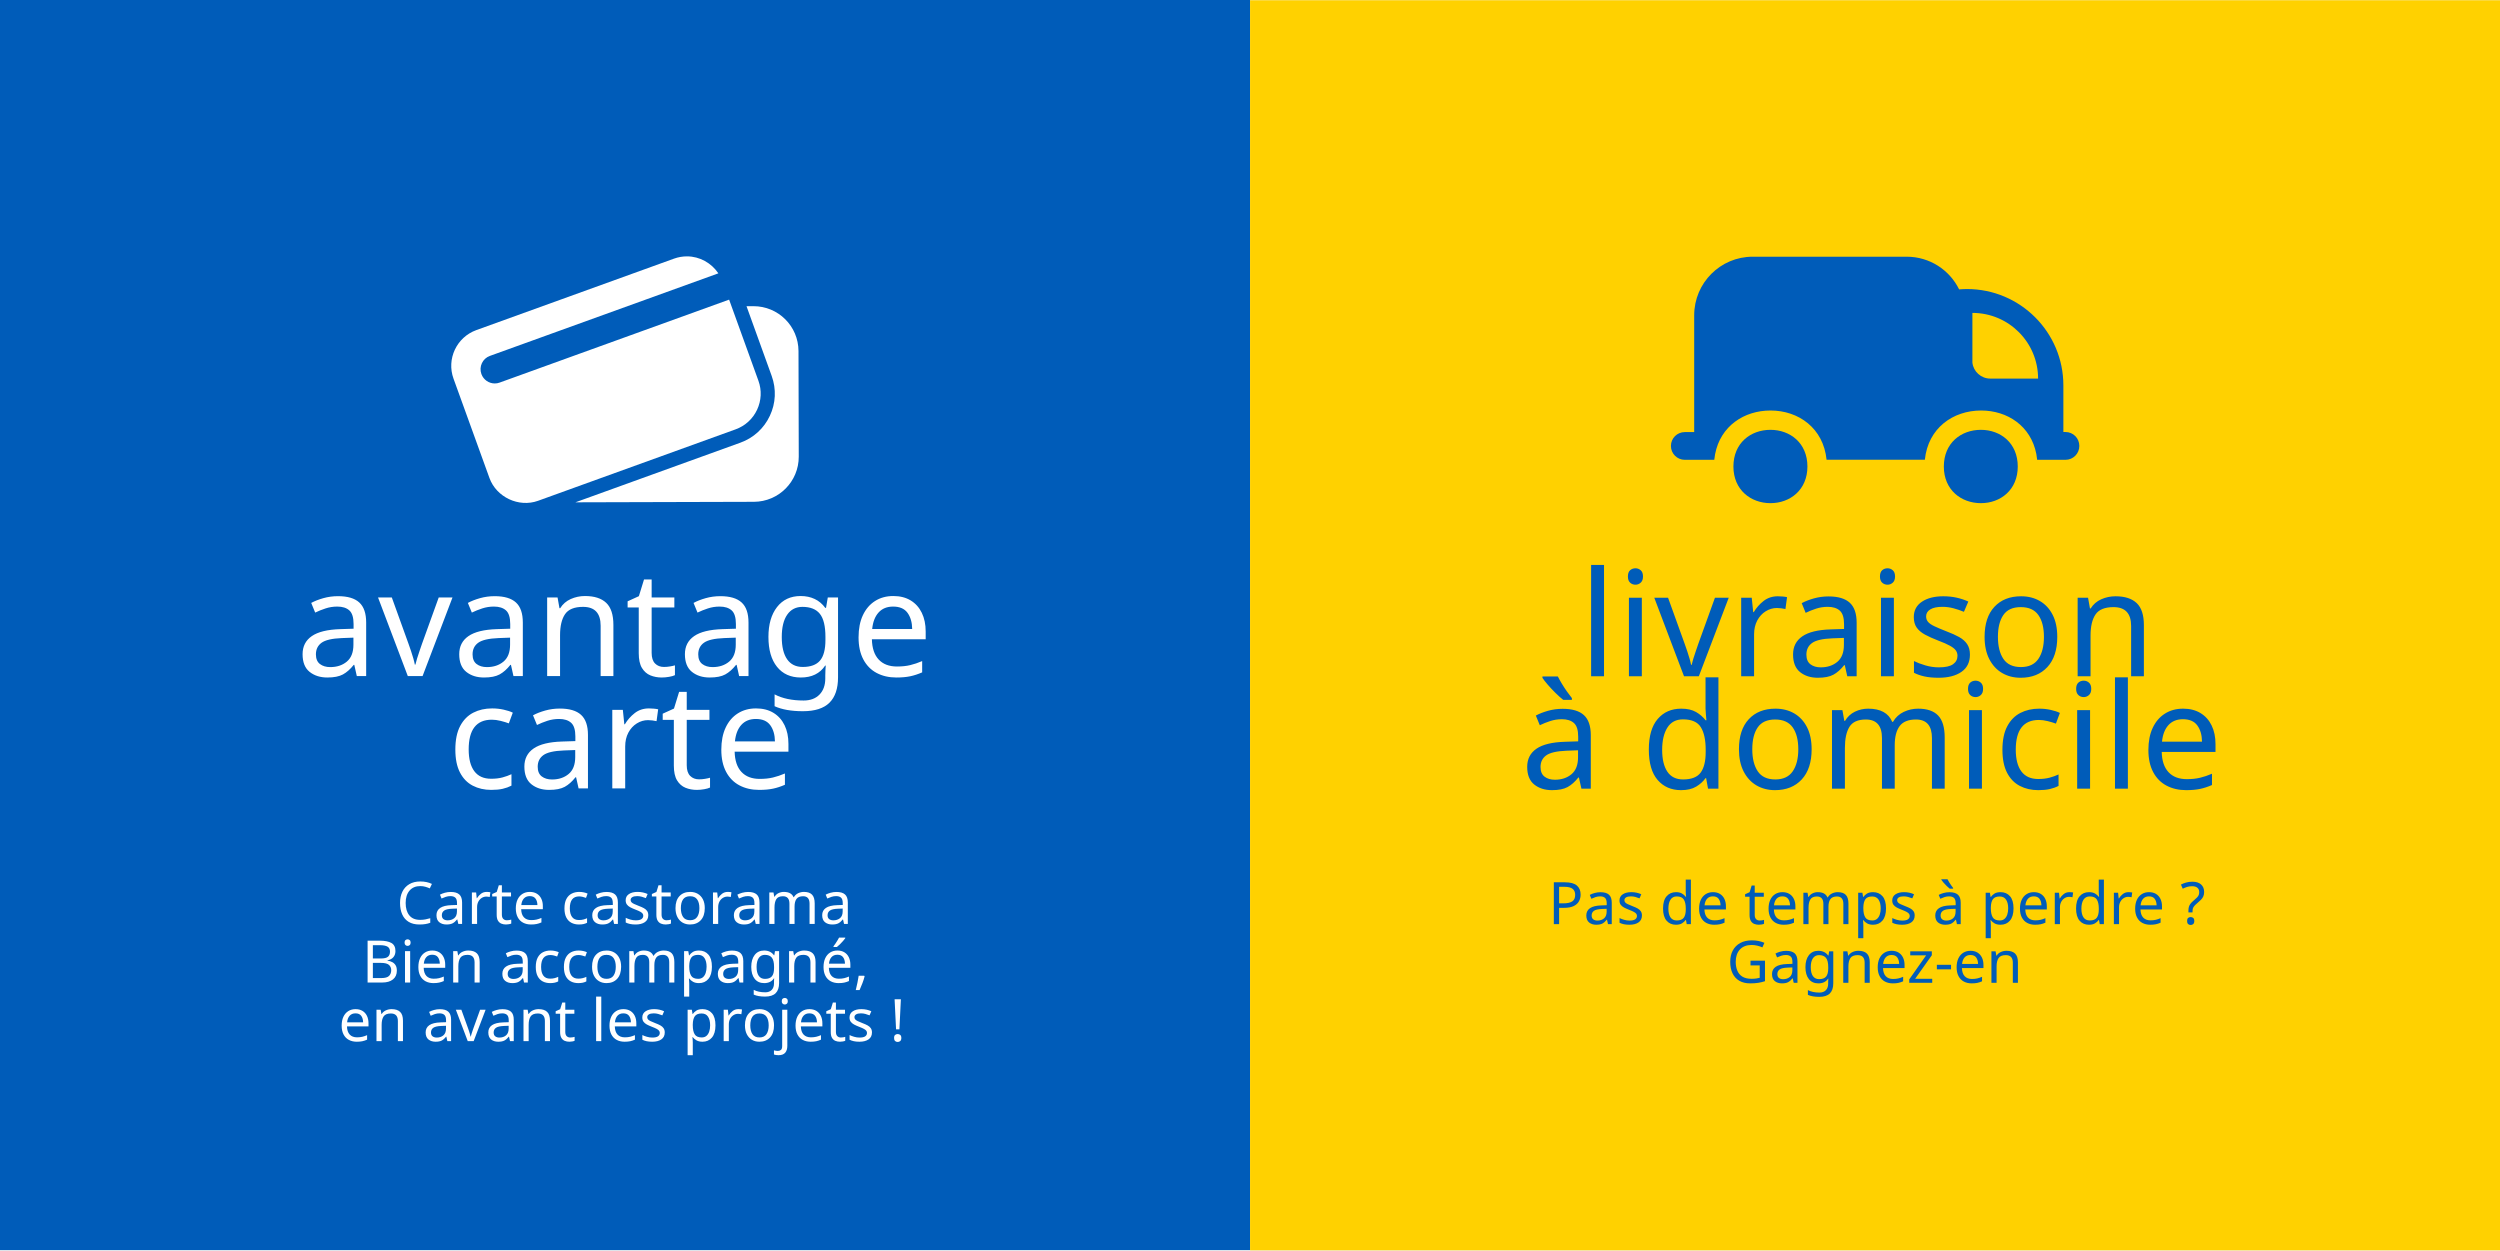
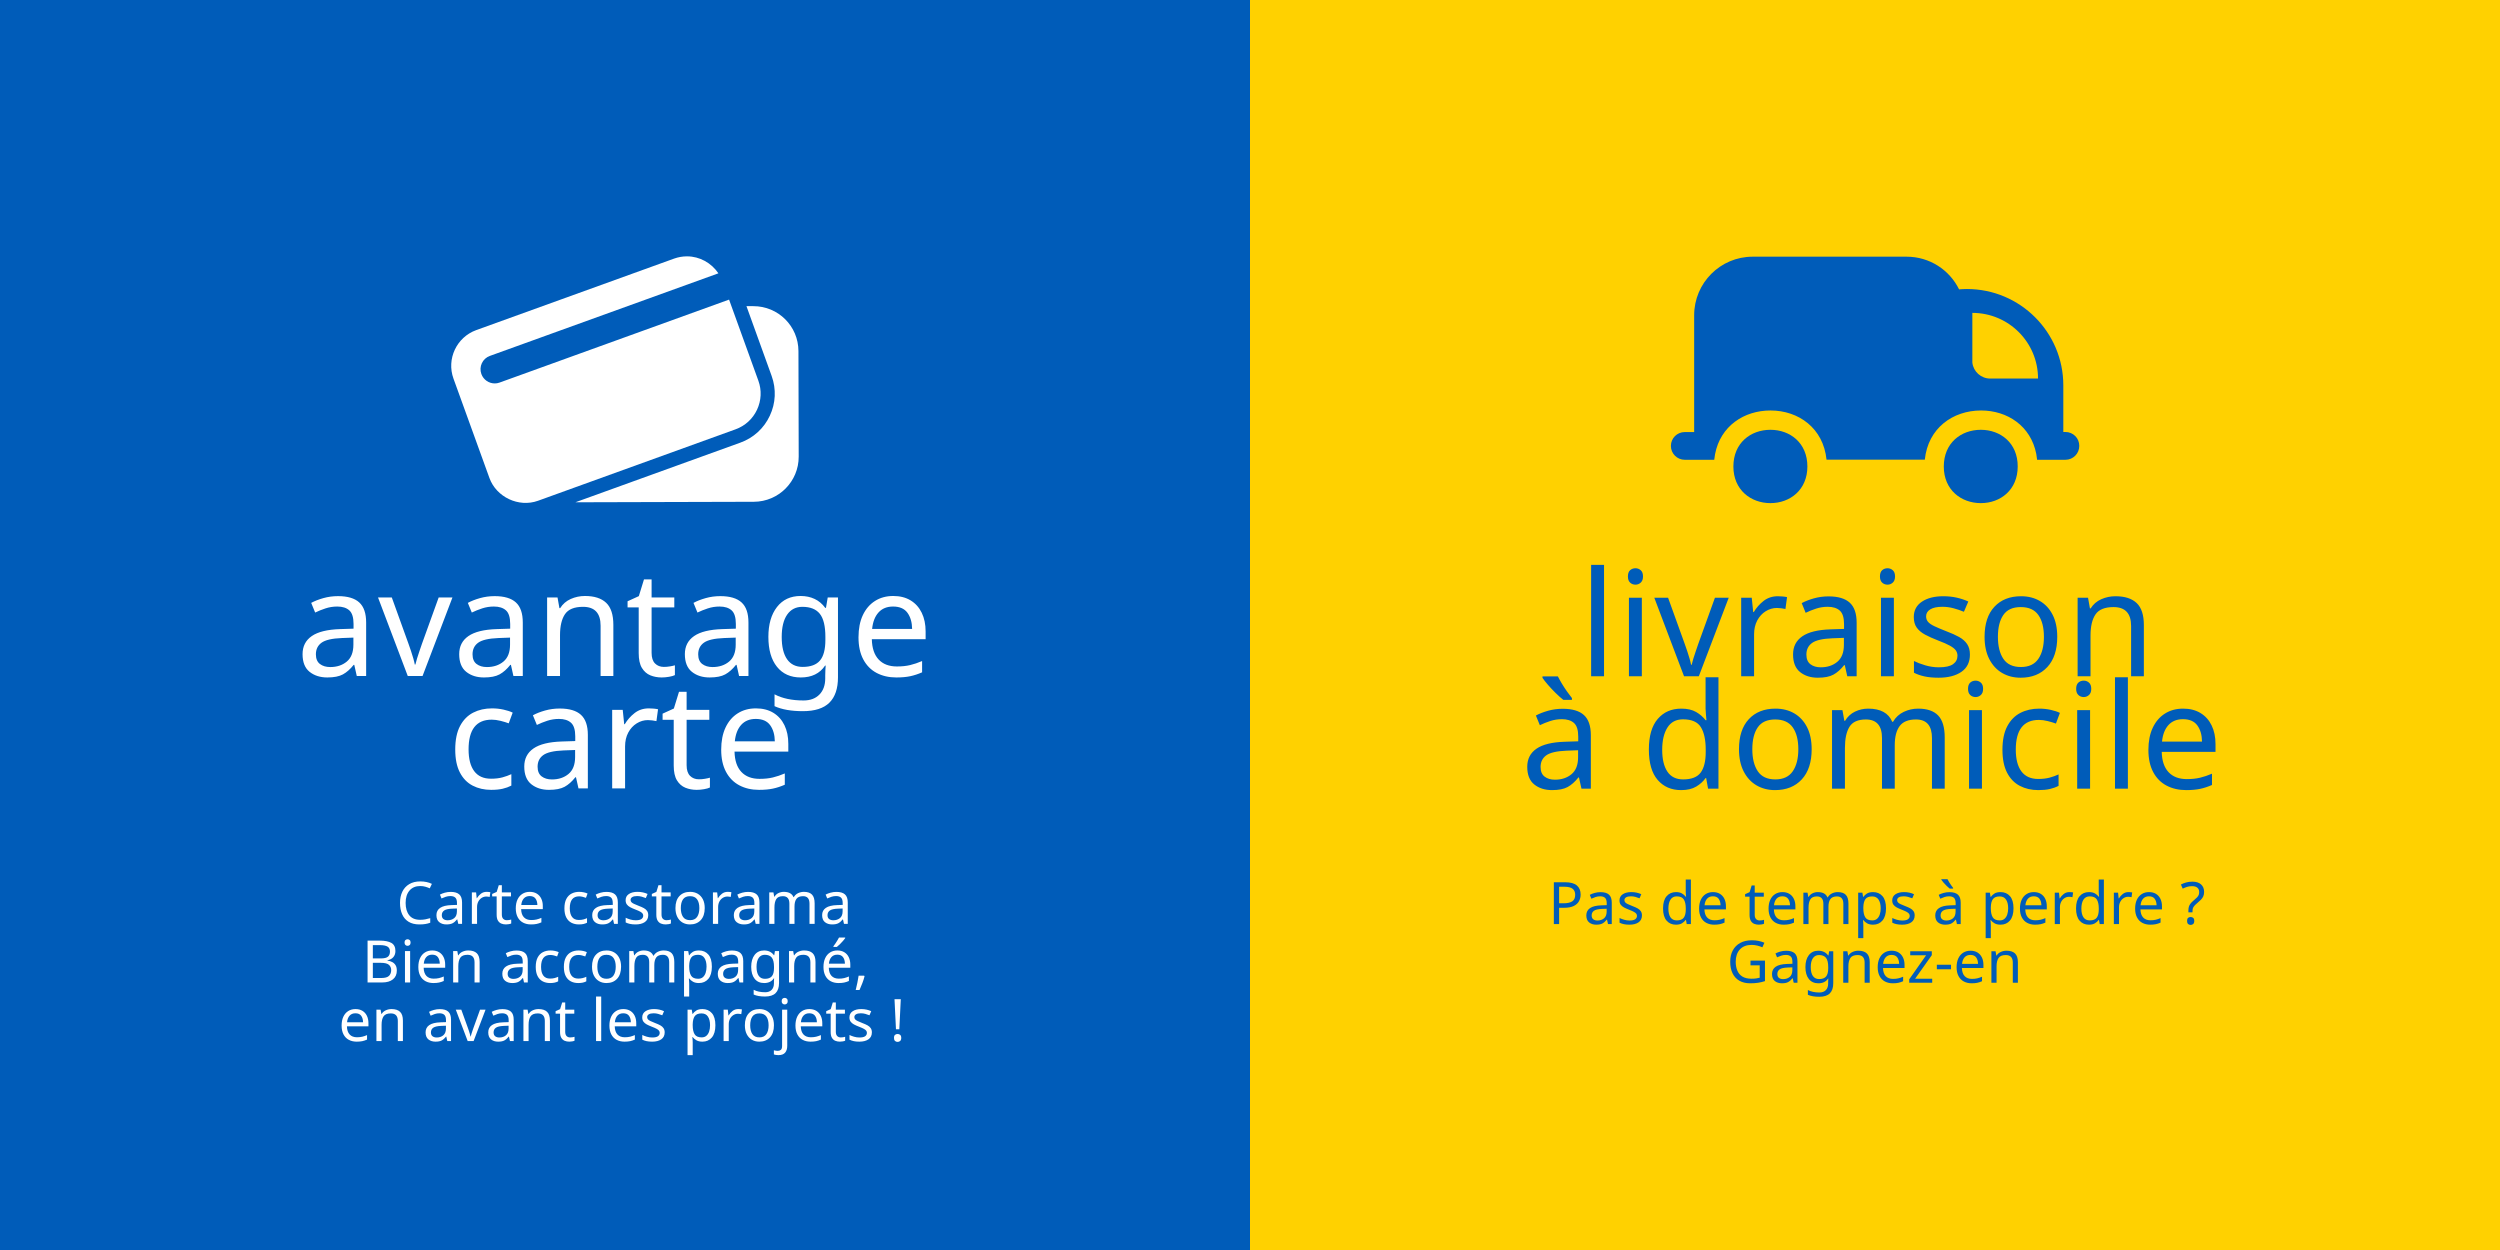
- <svg xmlns="http://www.w3.org/2000/svg" version="1.1" id="Calque_1" x="0px" y="0px" viewBox="0 0 2976.2 1488.5" style="enable-background:new 0 0 2976.2 1488.5;" xml:space="preserve">
+ <svg xmlns="http://www.w3.org/2000/svg" xmlns:xlink="http://www.w3.org/1999/xlink" version="1.1" id="Calque_1" x="0px" y="0px" viewBox="0 0 2976.4 1488.2" style="enable-background:new 0 0 2976.4 1488.2;" xml:space="preserve">
  <style type="text/css">
- 	.st0{fill:#005CB9;}
- 	.st1{fill:#FFFFFF;}
- 	.st2{font-family:'CastoBlack-Black';}
- 	.st3{font-size:174.457px;}
- 	.st4{font-family:'CastoRegular';}
- 	.st5{font-size:69.783px;}
- 	.st6{fill:#FFD100;}
+ 	.st0{display:none;fill:none;stroke:#FFFFFF;stroke-width:6;stroke-miterlimit:10;}
+ 	.st1{clip-path:url(#SVGID_00000139279355754262933370000004676415504003309457_);}
+ 	.st2{clip-path:url(#SVGID_00000067212741301619293690000017433254052327754418_);}
+ 	.st3{clip-path:url(#SVGID_00000159466101520838647760000017236654353983540882_);fill:#005CB9;}
+ 	.st4{clip-path:url(#SVGID_00000159466101520838647760000017236654353983540882_);}
+ 	.st5{fill:#FFFFFF;}
+ 	.st6{font-family:'CastoBlack-Black';}
+ 	.st7{font-size:174.457px;}
+ 	.st8{font-family:'CastoRegular';}
+ 	.st9{font-size:69.783px;}
+ 	.st10{clip-path:url(#SVGID_00000015335080387598741100000007877131901359622566_);fill:#FFFFFF;}
+ 	.st11{clip-path:url(#SVGID_00000137123994458460812450000002736464315369812147_);}
+ 	.st12{clip-path:url(#SVGID_00000155843652056998808670000013083894251309286844_);fill:#FFD100;}
+ 	.st13{clip-path:url(#SVGID_00000155843652056998808670000013083894251309286844_);}
+ 	.st14{fill:#005CB9;}
+ 	.st15{clip-path:url(#SVGID_00000083080416034016012600000001431591961239405446_);fill:#005CB9;}
</style>
+   <line class="st0" x1="1488.2" y1="1502.4" x2="1488.2" y2="-14.2" />
  <g>
-     <rect class="st0" width="1488.2" height="1488.2" />
-     <g>
-       <text transform="matrix(1 0 0 1 352.183 804.808)">
-         <tspan x="0" y="0" class="st1 st2 st3">avantage</tspan>
-         <tspan x="180.3" y="133.8" class="st1 st2 st3">carte</tspan>
-       </text>
+     <defs>
+       <rect id="SVGID_1_" width="2976.4" height="1488.2" />
+     </defs>
+     <clipPath id="SVGID_00000023256866937010909100000008832750512370038947_">
+       <use xlink:href="#SVGID_1_" style="overflow:visible;" />
+     </clipPath>
+     <g style="clip-path:url(#SVGID_00000023256866937010909100000008832750512370038947_);">
+       <defs>
+         <rect id="SVGID_00000085945206691252529970000014769391692058394242_" x="-14.2" y="-14.2" width="1502.4" height="1516.5" />
+       </defs>
+       <clipPath id="SVGID_00000148652864230609564610000012031451788361991571_">
+         <use xlink:href="#SVGID_00000085945206691252529970000014769391692058394242_" style="overflow:visible;" />
+       </clipPath>
+       <g style="clip-path:url(#SVGID_00000148652864230609564610000012031451788361991571_);">
+         <g>
+           <defs>
+             <rect id="SVGID_00000033351275876879034270000007877572131803839627_" x="-14.2" y="-14.2" width="1516.5" height="1516.5" />
+           </defs>
+           <clipPath id="SVGID_00000004515552485312562240000008531787146341931912_">
+             <use xlink:href="#SVGID_00000033351275876879034270000007877572131803839627_" style="overflow:visible;" />
+           </clipPath>
+           <rect x="-14.2" y="-14.2" style="clip-path:url(#SVGID_00000004515552485312562240000008531787146341931912_);fill:#005CB9;" width="1516.5" height="1516.5" />
+           <g style="clip-path:url(#SVGID_00000004515552485312562240000008531787146341931912_);">
+             <text transform="matrix(1 0 0 1 352.1809 804.8099)" class="st5 st6 st7">avantage</text>
+           </g>
+           <g style="clip-path:url(#SVGID_00000004515552485312562240000008531787146341931912_);">
+             <text transform="matrix(1 0 0 1 532.3948 938.618)" class="st5 st6 st7">carte</text>
+           </g>
+           <g style="clip-path:url(#SVGID_00000004515552485312562240000008531787146341931912_);">
+             <text transform="matrix(1.0071 0 0 1 471.9544 1099.892)" class="st5 st8 st9">Carte castorama</text>
+           </g>
+           <g style="clip-path:url(#SVGID_00000004515552485312562240000008531787146341931912_);">
+             <text transform="matrix(1 0 0 1 430.844 1169.674)" class="st5 st6 st9">Bien accompagné, </text>
+           </g>
+           <g style="clip-path:url(#SVGID_00000004515552485312562240000008531787146341931912_);">
+             <text transform="matrix(1 0 0 1 402.8616 1239.457)" class="st5 st6 st9">en avant les projets !</text>
+           </g>
+           <g style="clip-path:url(#SVGID_00000004515552485312562240000008531787146341931912_);">
+             <defs>
+               <rect id="SVGID_00000021809845361489830410000006156943113723742111_" x="-14.2" y="-14.2" width="1516.5" height="1516.5" />
+             </defs>
+             <clipPath id="SVGID_00000155840760521065874340000018430587612103742865_">
+               <use xlink:href="#SVGID_00000021809845361489830410000006156943113723742111_" style="overflow:visible;" />
+             </clipPath>
+             <path style="clip-path:url(#SVGID_00000155840760521065874340000018430587612103742865_);fill:#FFFFFF;" d="M950.6,417.9       c-0.1-29.6-24.1-53.5-53.8-53.4l-8.1,0l30,83.1c5.6,15.6,4.9,32.4-2.2,47.4c-7,15-19.5,26.4-35.1,32L685,598l212.5-0.6       c29.6-0.1,53.5-24.2,53.4-53.8L950.6,417.9z" />
+             <path style="clip-path:url(#SVGID_00000155840760521065874340000018430587612103742865_);fill:#FFFFFF;" d="M902.9,453.3       l-34.9-96.6l-273.3,98.8c-1.9,0.7-3.8,1-5.7,1c-6.9,0-13.4-4.3-15.9-11.2c-3.2-8.8,1.4-18.5,10.2-21.6l272-98.3       c-8.3-12.3-22.2-20.2-37.4-20.2c-5.2,0-10.4,0.9-15.4,2.7L567,393c-23.4,8.5-35.6,34.4-27.1,57.8l42.8,118.3       c8.2,22.7,34.8,35.4,57.8,27.1l235.3-85.1c11.3-4.1,20.4-12.4,25.5-23.3C906.4,476.9,907,464.6,902.9,453.3" />
+           </g>
+         </g>
+       </g>
    </g>
-     <text transform="matrix(1.0071 0 0 1 471.9564 1099.89)" class="st1 st4 st5">Carte castorama</text>
-     <text transform="matrix(1 0 0 1 430.8461 1169.672)" class="st1 st2 st5">Bien accompagné, </text>
-     <text transform="matrix(1 0 0 1 402.8973 1239.455)" class="st1 st2 st5">en avant les projets !</text>
-     <g>
-       <g>
-         <path class="st1" d="M950.6,417.9c-0.1-29.6-24.1-53.5-53.8-53.4l-8.1,0l30,83.1c5.6,15.6,4.9,32.4-2.2,47.4     c-7,15-19.5,26.4-35.1,32L685,598l212.5-0.6c29.6-0.1,53.5-24.2,53.4-53.8L950.6,417.9z" />
-       </g>
-       <path class="st1" d="M902.9,453.3l-34.9-96.6l-273.3,98.8c-1.9,0.7-3.8,1-5.7,1c-6.9,0-13.4-4.3-15.9-11.2    c-3.2-8.8,1.4-18.5,10.1-21.6l272-98.3c-8.3-12.3-22.2-20.2-37.4-20.2c-5.2,0-10.4,0.9-15.4,2.7L567,393    c-23.4,8.5-35.6,34.4-27.1,57.8l42.8,118.3c8.2,22.7,34.8,35.4,57.8,27.1l235.3-85.1c11.3-4.1,20.4-12.4,25.5-23.3    C906.4,476.9,907,464.6,902.9,453.3z" />
-     </g>
-   </g>
-   <g>
-     <rect x="1488.2" y="0.3" class="st6" width="1488.2" height="1488.2" />
-     <text transform="matrix(1 0 0 1 1879.367 805.1078)">
-       <tspan x="0" y="0" class="st0 st2 st3">livraison</tspan>
-       <tspan x="-69.3" y="133.8" class="st0 st2 st3">à domicile</tspan>
-     </text>
-     <text transform="matrix(1 0 0 1 1843.042 1100.186)">
-       <tspan x="0" y="0" class="st0 st4 st5">Pas de temps à perdre ?</tspan>
-       <tspan x="212.5" y="69.8" class="st0 st2 st5">Gagnez-en</tspan>
-     </text>
-     <g>
-       <g>
-         <path class="st0" d="M2358.2,511.7c-23.6,0-44.1,15.7-44.1,43.7c0,27.9,20.7,43.6,44.1,43.6c23.4,0,43.9-15.8,43.9-43.6     C2402.1,527.4,2381.6,511.7,2358.2,511.7" />
-         <path class="st0" d="M2107.7,511.7c-23.6,0-44.1,15.7-44.1,43.7c0,27.9,20.8,43.6,44.1,43.6c23.4,0,44-15.8,44-43.6     C2151.7,527.4,2131.1,511.7,2107.7,511.7" />
-         <path class="st0" d="M2458.9,514.3h-2.5v-25.6v-19.9v-10c0-63.3-51.4-114.7-114.7-114.7c-3.2,0-6.2,0.2-9.4,0.4     c-11.4-23.1-35-38.9-62.5-38.9h-183.2c-38.5,0-69.7,31.2-69.7,69.8v93.5v19.9v25.6h-11.2c-9.2,0-16.5,7.4-16.5,16.5     c0,9.1,7.4,16.5,16.5,16.5h35.1l1-6.8c6.4-33.3,34.4-51.9,66-51.9c33.4,0,62.9,21,66.7,58.6h117c3.8-37.6,33.4-58.6,67-58.6     c31.3,0,59.2,18.4,65.7,51.7l1,7h6.1h27.6c9.2,0,16.5-7.4,16.5-16.5C2475.4,521.7,2468.1,514.3,2458.9,514.3 M2369.4,450.7     c-11,0-20.1-8.3-21.3-19v-59.2c43.2,0,78.2,35,78.2,78.2H2369.4z" />
+     <g style="clip-path:url(#SVGID_00000023256866937010909100000008832750512370038947_);">
+       <defs>
+         <rect id="SVGID_00000080922569256063287790000008133472933936727207_" x="1488.2" y="-14.2" width="1502.4" height="1516.5" />
+       </defs>
+       <clipPath id="SVGID_00000075127571928548970270000008660162247652228008_">
+         <use xlink:href="#SVGID_00000080922569256063287790000008133472933936727207_" style="overflow:visible;" />
+       </clipPath>
+       <g style="clip-path:url(#SVGID_00000075127571928548970270000008660162247652228008_);">
+         <g>
+           <defs>
+             <rect id="SVGID_00000040557759239287562740000002840422336195762858_" x="1474" y="-14.2" width="1516.5" height="1516.5" />
+           </defs>
+           <clipPath id="SVGID_00000155129287229461372240000008668477469382461570_">
+             <use xlink:href="#SVGID_00000040557759239287562740000002840422336195762858_" style="overflow:visible;" />
+           </clipPath>
+           <rect x="1474.2" y="-13.9" style="clip-path:url(#SVGID_00000155129287229461372240000008668477469382461570_);fill:#FFD100;" width="1516.4" height="1516.2" />
+           <g style="clip-path:url(#SVGID_00000155129287229461372240000008668477469382461570_);">
+             <text transform="matrix(1 0 0 1 1879.508 805.1097)" class="st14 st6 st7">livraison</text>
+           </g>
+           <g style="clip-path:url(#SVGID_00000155129287229461372240000008668477469382461570_);">
+             <text transform="matrix(1 0 0 1 1810.248 938.9178)" class="st14 st6 st7">à domicile</text>
+           </g>
+           <g style="clip-path:url(#SVGID_00000155129287229461372240000008668477469382461570_);">
+             <text transform="matrix(1 0 0 1 1843.182 1100.188)" class="st14 st8 st9">Pas de temps à perdre ?</text>
+           </g>
+           <g style="clip-path:url(#SVGID_00000155129287229461372240000008668477469382461570_);">
+             <text transform="matrix(1 0 0 1 2055.671 1169.97)" class="st14 st6 st9">Gagnez-en</text>
+           </g>
+           <g style="clip-path:url(#SVGID_00000155129287229461372240000008668477469382461570_);">
+             <defs>
+               <rect id="SVGID_00000001637348015166515790000003062997121523858603_" x="1474" y="-14.2" width="1516.5" height="1516.5" />
+             </defs>
+             <clipPath id="SVGID_00000062189219647416509060000012944996265227134122_">
+               <use xlink:href="#SVGID_00000001637348015166515790000003062997121523858603_" style="overflow:visible;" />
+             </clipPath>
+             <path style="clip-path:url(#SVGID_00000062189219647416509060000012944996265227134122_);fill:#005CB9;" d="M2358.3,511.7       c-23.6,0-44.1,15.7-44.1,43.7c0,27.9,20.7,43.6,44.1,43.6c23.4,0,43.9-15.8,43.9-43.6C2402.3,527.4,2381.7,511.7,2358.3,511.7" />
+             <path style="clip-path:url(#SVGID_00000062189219647416509060000012944996265227134122_);fill:#005CB9;" d="M2107.8,511.7       c-23.6,0-44.1,15.7-44.1,43.7c0,27.9,20.8,43.6,44.1,43.6c23.4,0,44-15.8,44-43.6C2151.8,527.4,2131.3,511.7,2107.8,511.7" />
+             <path style="clip-path:url(#SVGID_00000062189219647416509060000012944996265227134122_);fill:#005CB9;" d="M2459,514.3h-2.5       v-25.6v-19.9v-10c0-63.3-51.4-114.7-114.7-114.7c-3.2,0-6.2,0.2-9.4,0.4c-11.4-23.1-35-38.9-62.5-38.9h-183.2       c-38.5,0-69.7,31.2-69.7,69.8v93.5v19.9v25.6h-11.2c-9.2,0-16.5,7.4-16.5,16.5c0,9.1,7.4,16.5,16.5,16.5h35.1l1-6.8       c6.4-33.3,34.4-51.9,66-51.9c33.4,0,62.9,21,66.7,58.6h117c3.8-37.6,33.4-58.6,67-58.6c31.3,0,59.2,18.4,65.7,51.7l1,7h6.1       h27.6c9.2,0,16.5-7.4,16.5-16.5C2475.6,521.7,2468.2,514.3,2459,514.3 M2369.5,450.7c-11,0-20.1-8.3-21.3-19v-59.2       c43.2,0,78.2,35,78.2,78.2H2369.5z" />
+           </g>
+         </g>
      </g>
    </g>
  </g>
</svg>
